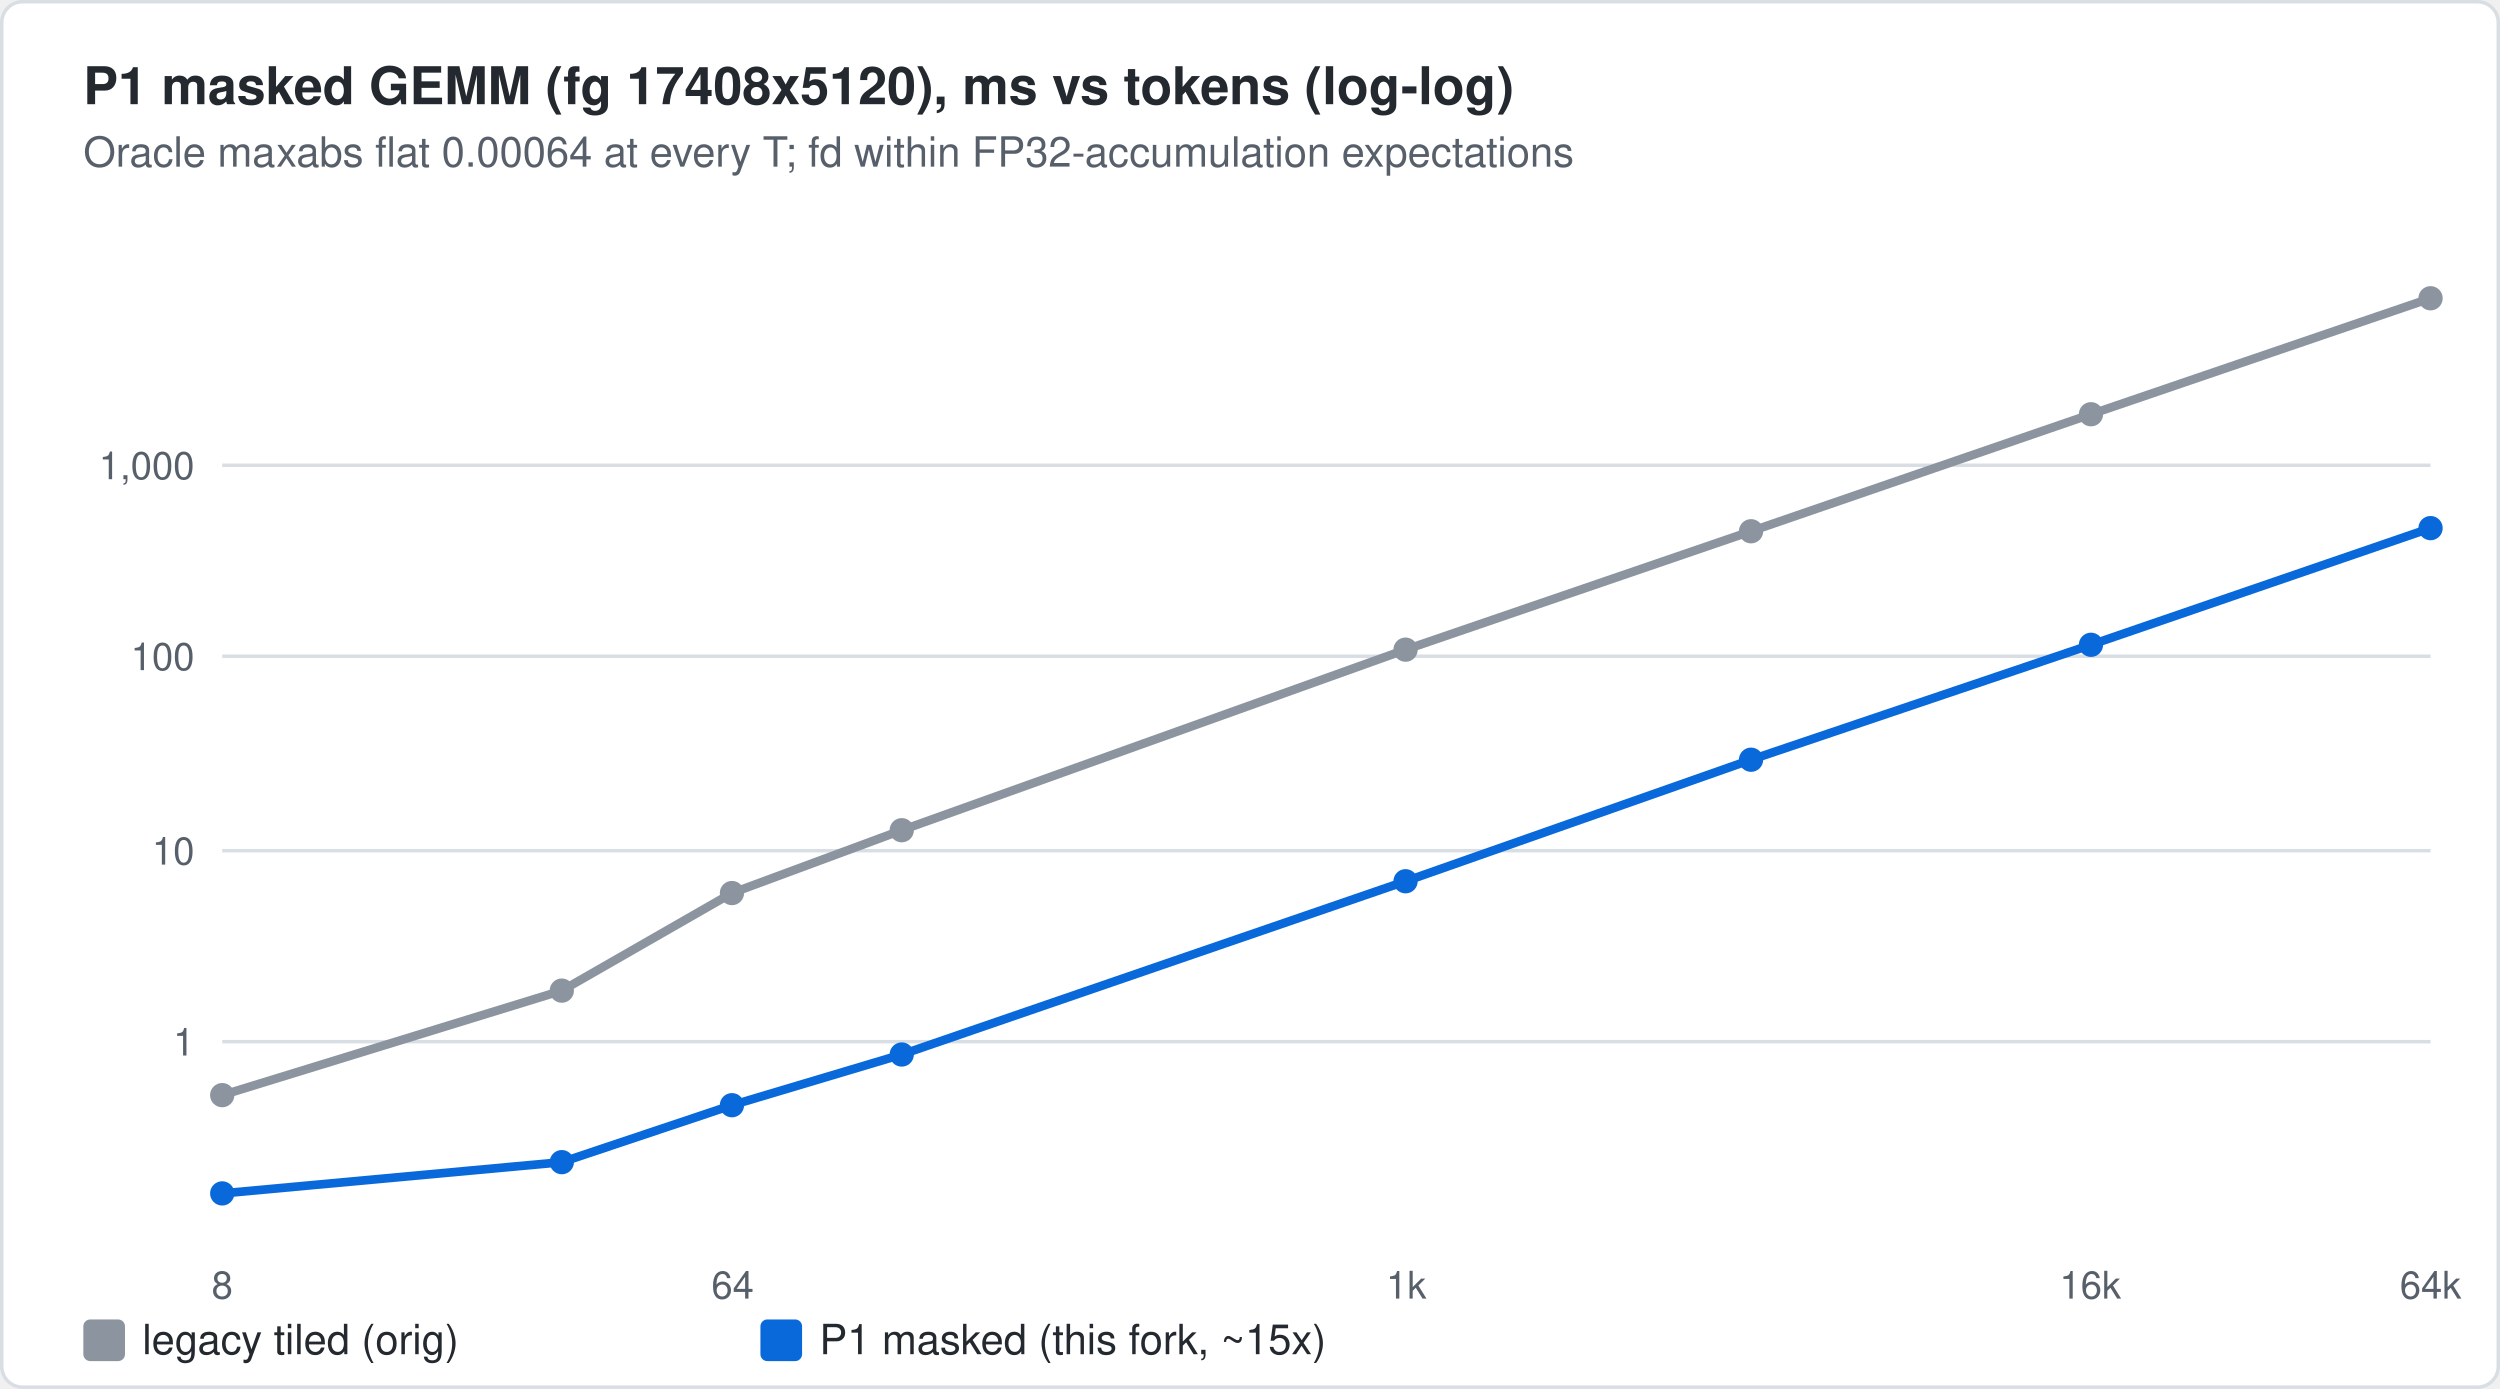
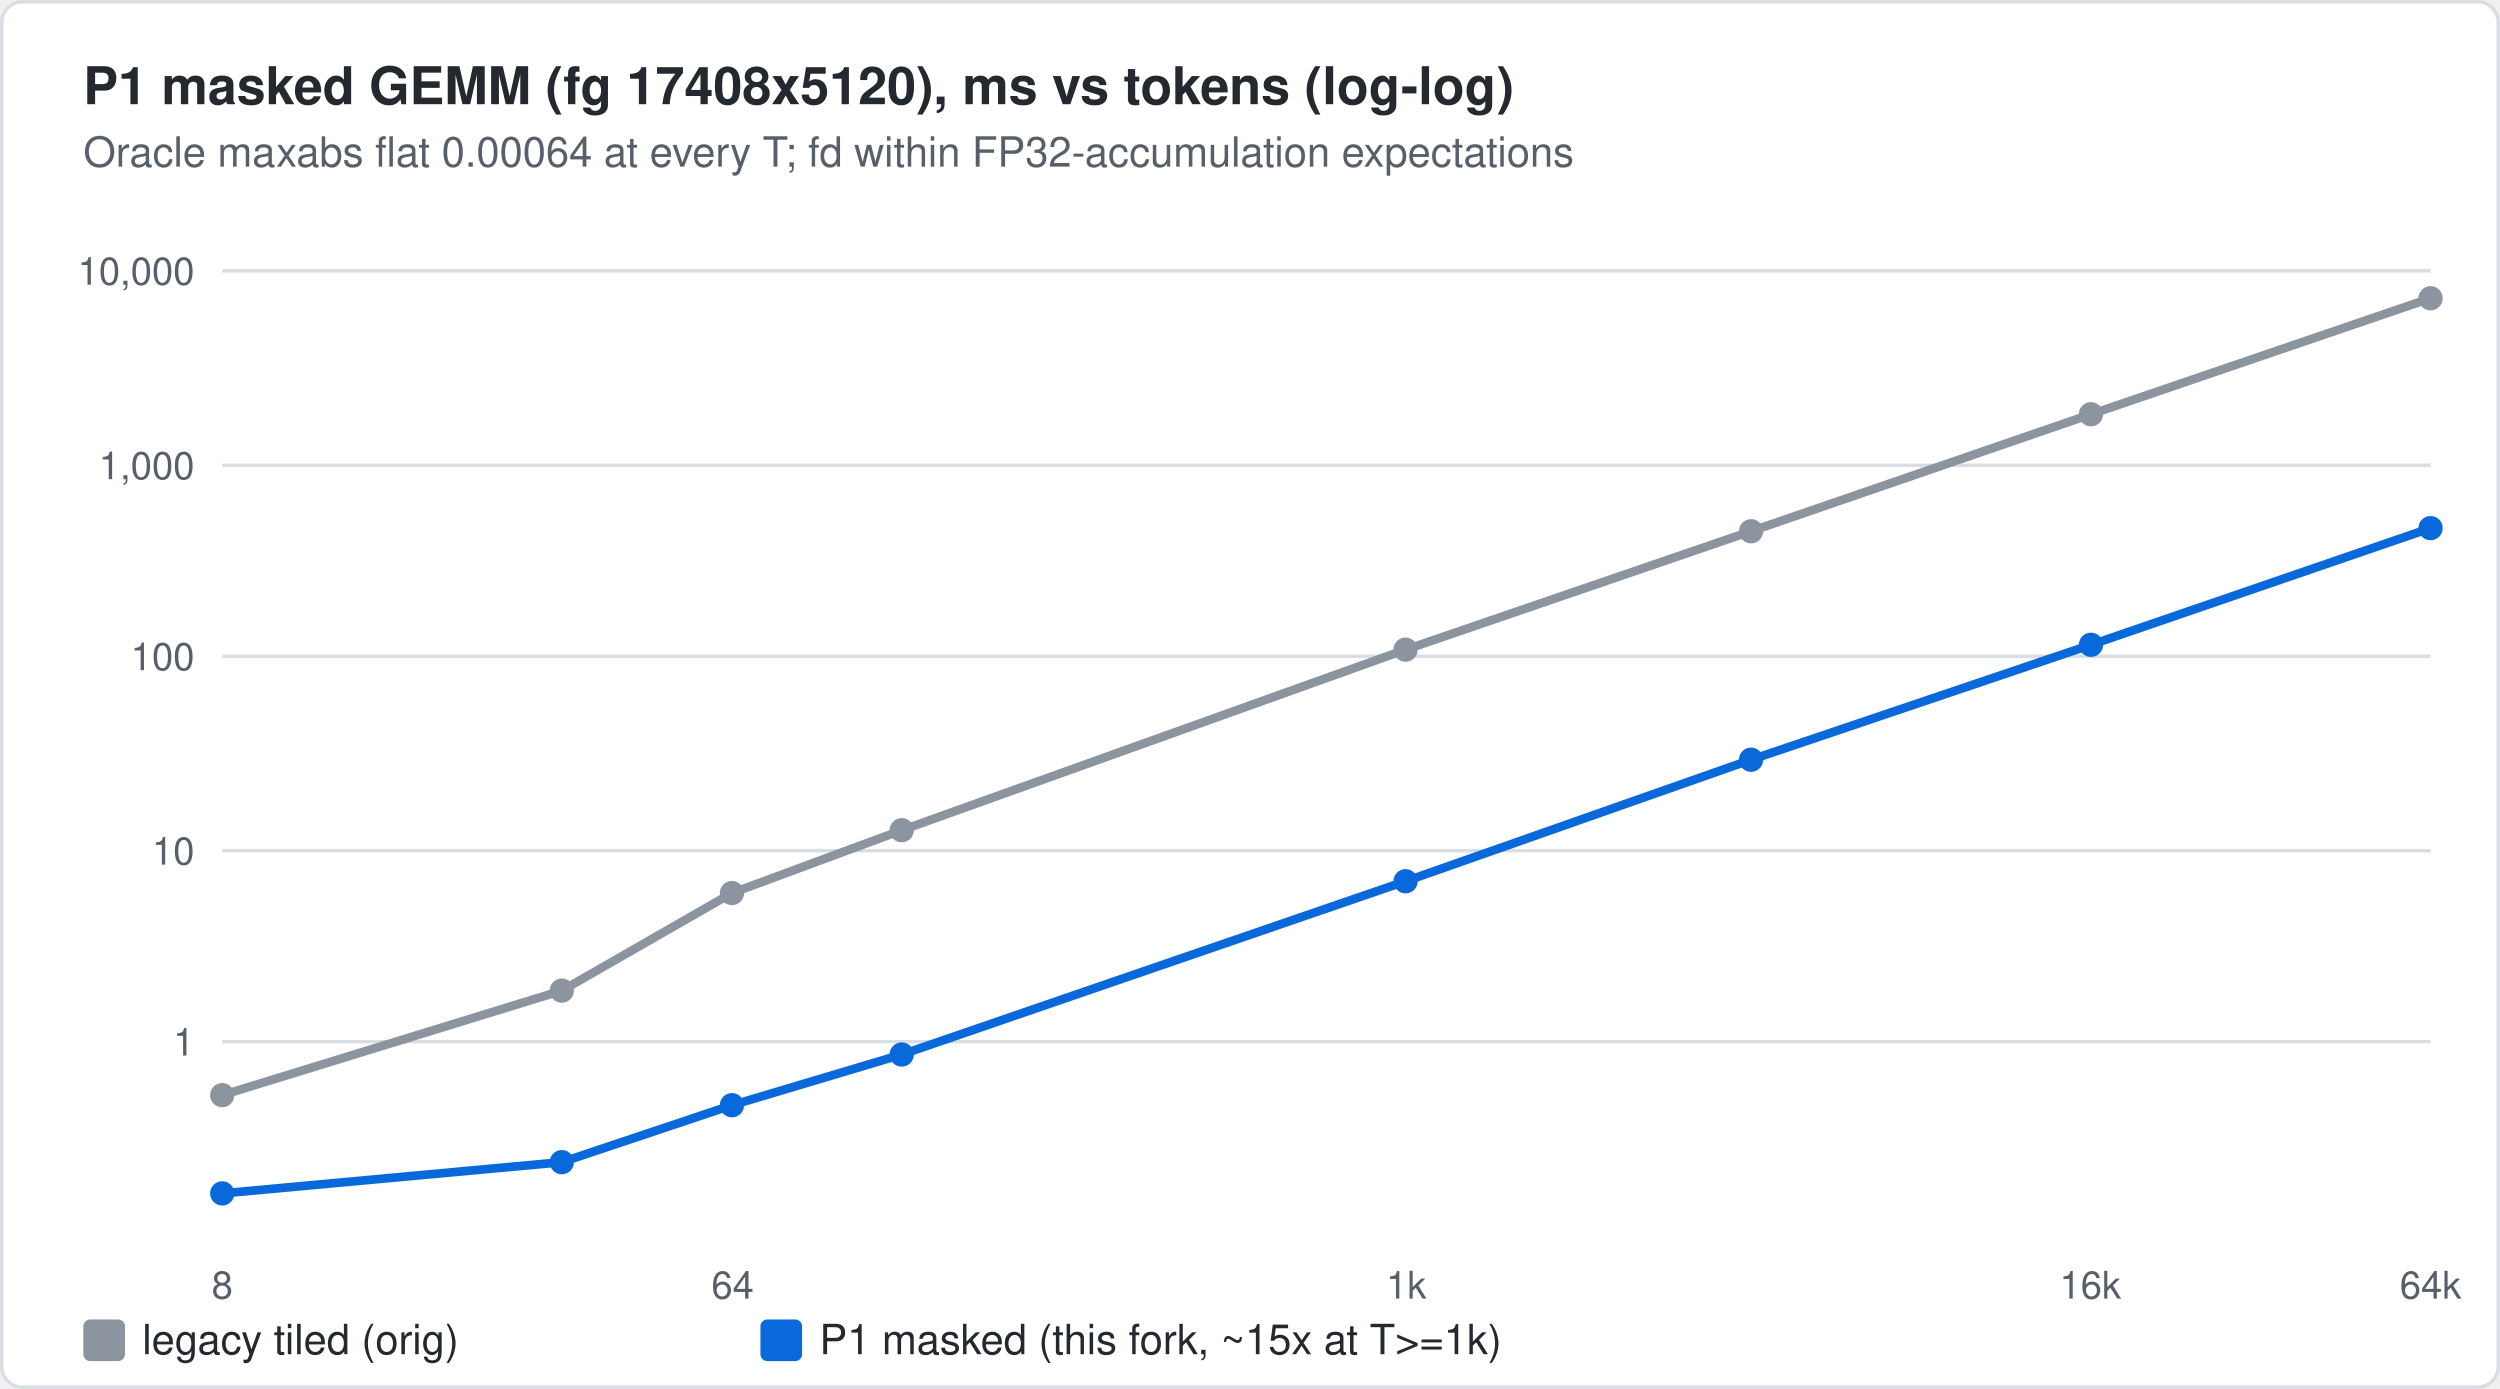
<svg xmlns="http://www.w3.org/2000/svg" width="720" height="400" viewBox="0 0 720 400" role="img" aria-label="P1 masked GEMM scales to 64k tokens (log-log)">
  <rect x="0.5" y="0.5" width="719" height="399" rx="6" fill="#ffffff" stroke="#d8dee4" />
  <text x="24" y="30" font-size="15" font-weight="600" fill="#24292f" font-family="-apple-system,BlinkMacSystemFont,'Segoe UI',Helvetica,Arial,sans-serif">P1 masked GEMM (fg 17408x5120), ms vs tokens (log-log)</text>
  <text x="24" y="48" font-size="12" fill="#57606a" font-family="-apple-system,BlinkMacSystemFont,'Segoe UI',Helvetica,Arial,sans-serif">Oracle maxabs flat 0.00064 at every T; fd within FP32-accumulation expectations</text>
  <line x1="64" y1="300" x2="700" y2="300" stroke="#d8dee4" />
  <text x="56" y="304" font-size="11" text-anchor="end" fill="#57606a" font-family="-apple-system,BlinkMacSystemFont,'Segoe UI',Helvetica,Arial,sans-serif">1</text>
  <line x1="64" y1="245" x2="700" y2="245" stroke="#d8dee4" />
  <text x="56" y="249" font-size="11" text-anchor="end" fill="#57606a" font-family="-apple-system,BlinkMacSystemFont,'Segoe UI',Helvetica,Arial,sans-serif">10</text>
  <line x1="64" y1="189" x2="700" y2="189" stroke="#d8dee4" />
  <text x="56" y="193" font-size="11" text-anchor="end" fill="#57606a" font-family="-apple-system,BlinkMacSystemFont,'Segoe UI',Helvetica,Arial,sans-serif">100</text>
  <line x1="64" y1="134" x2="700" y2="134" stroke="#d8dee4" />
  <text x="56" y="138" font-size="11" text-anchor="end" fill="#57606a" font-family="-apple-system,BlinkMacSystemFont,'Segoe UI',Helvetica,Arial,sans-serif">1,000</text>
+   <line x1="64" y1="78" x2="700" y2="78" stroke="#d8dee4" />
+   <text x="56" y="82" font-size="11" text-anchor="end" fill="#57606a" font-family="-apple-system,BlinkMacSystemFont,'Segoe UI',Helvetica,Arial,sans-serif">10,000</text>
  <text x="64" y="374" font-size="11" text-anchor="middle" fill="#57606a" font-family="-apple-system,BlinkMacSystemFont,'Segoe UI',Helvetica,Arial,sans-serif">8</text>
  <text x="211" y="374" font-size="11" text-anchor="middle" fill="#57606a" font-family="-apple-system,BlinkMacSystemFont,'Segoe UI',Helvetica,Arial,sans-serif">64</text>
  <text x="405" y="374" font-size="11" text-anchor="middle" fill="#57606a" font-family="-apple-system,BlinkMacSystemFont,'Segoe UI',Helvetica,Arial,sans-serif">1k</text>
  <text x="602" y="374" font-size="11" text-anchor="middle" fill="#57606a" font-family="-apple-system,BlinkMacSystemFont,'Segoe UI',Helvetica,Arial,sans-serif">16k</text>
  <text x="700" y="374" font-size="11" text-anchor="middle" fill="#57606a" font-family="-apple-system,BlinkMacSystemFont,'Segoe UI',Helvetica,Arial,sans-serif">64k</text>
  <polyline points="64.0,315.4 161.8,285.3 210.8,257.2 259.7,239.1 404.8,187.1 504.3,153.0 602.2,119.3 700.0,85.9" fill="none" stroke="#8c959f" stroke-width="2.5" />
  <circle cx="64.0" cy="315.4" r="3.5" fill="#8c959f" />
  <circle cx="161.8" cy="285.3" r="3.5" fill="#8c959f" />
  <circle cx="210.8" cy="257.2" r="3.5" fill="#8c959f" />
  <circle cx="259.7" cy="239.1" r="3.5" fill="#8c959f" />
  <circle cx="404.8" cy="187.1" r="3.5" fill="#8c959f" />
  <circle cx="504.3" cy="153.0" r="3.5" fill="#8c959f" />
  <circle cx="602.2" cy="119.3" r="3.5" fill="#8c959f" />
  <circle cx="700.0" cy="85.9" r="3.5" fill="#8c959f" />
  <polyline points="64.0,343.7 161.8,334.7 210.8,318.3 259.7,303.7 404.8,253.8 504.3,218.8 602.2,185.7 700.0,152.1" fill="none" stroke="#0969da" stroke-width="2.5" />
  <circle cx="64.0" cy="343.7" r="3.5" fill="#0969da" />
  <circle cx="161.8" cy="334.7" r="3.5" fill="#0969da" />
  <circle cx="210.8" cy="318.3" r="3.5" fill="#0969da" />
  <circle cx="259.7" cy="303.7" r="3.5" fill="#0969da" />
  <circle cx="404.8" cy="253.8" r="3.5" fill="#0969da" />
  <circle cx="504.3" cy="218.8" r="3.5" fill="#0969da" />
  <circle cx="602.2" cy="185.7" r="3.5" fill="#0969da" />
  <circle cx="700.0" cy="152.1" r="3.5" fill="#0969da" />
  <rect x="24" y="380" width="12" height="12" rx="2" fill="#8c959f" />
  <text x="41" y="390" font-size="12" fill="#24292f" font-family="-apple-system,BlinkMacSystemFont,'Segoe UI',Helvetica,Arial,sans-serif">legacy tiled (orig)</text>
  <rect x="219" y="380" width="12" height="12" rx="2" fill="#0969da" />
-   <text x="236" y="390" font-size="12" fill="#24292f" font-family="-apple-system,BlinkMacSystemFont,'Segoe UI',Helvetica,Arial,sans-serif">P1 masked (this fork, ~15x)</text>
+   <text x="236" y="390" font-size="12" fill="#24292f" font-family="-apple-system,BlinkMacSystemFont,'Segoe UI',Helvetica,Arial,sans-serif">P1 masked (this fork, ~15x at T&gt;=1k)</text>
</svg>
